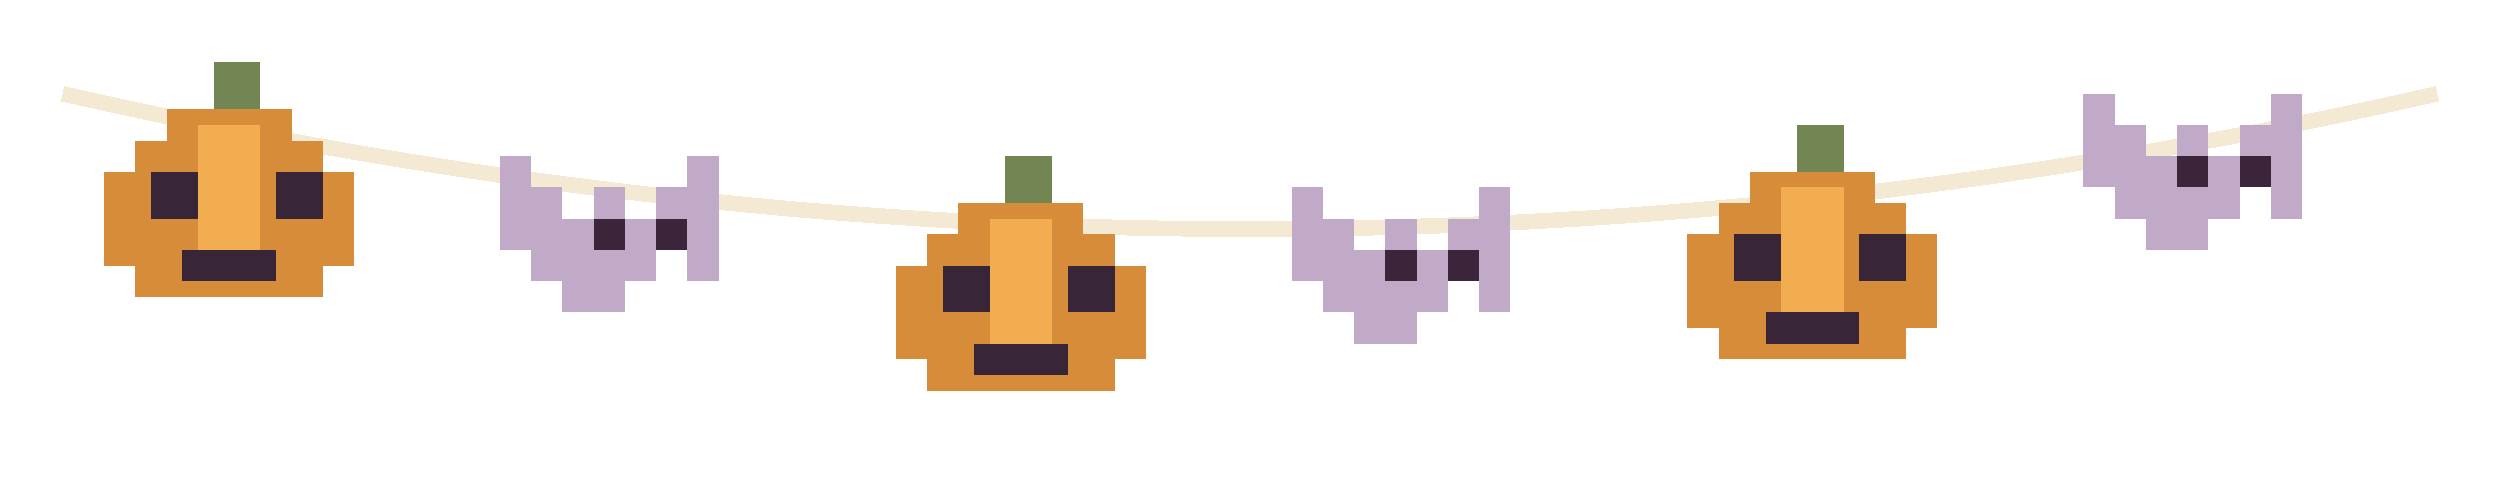
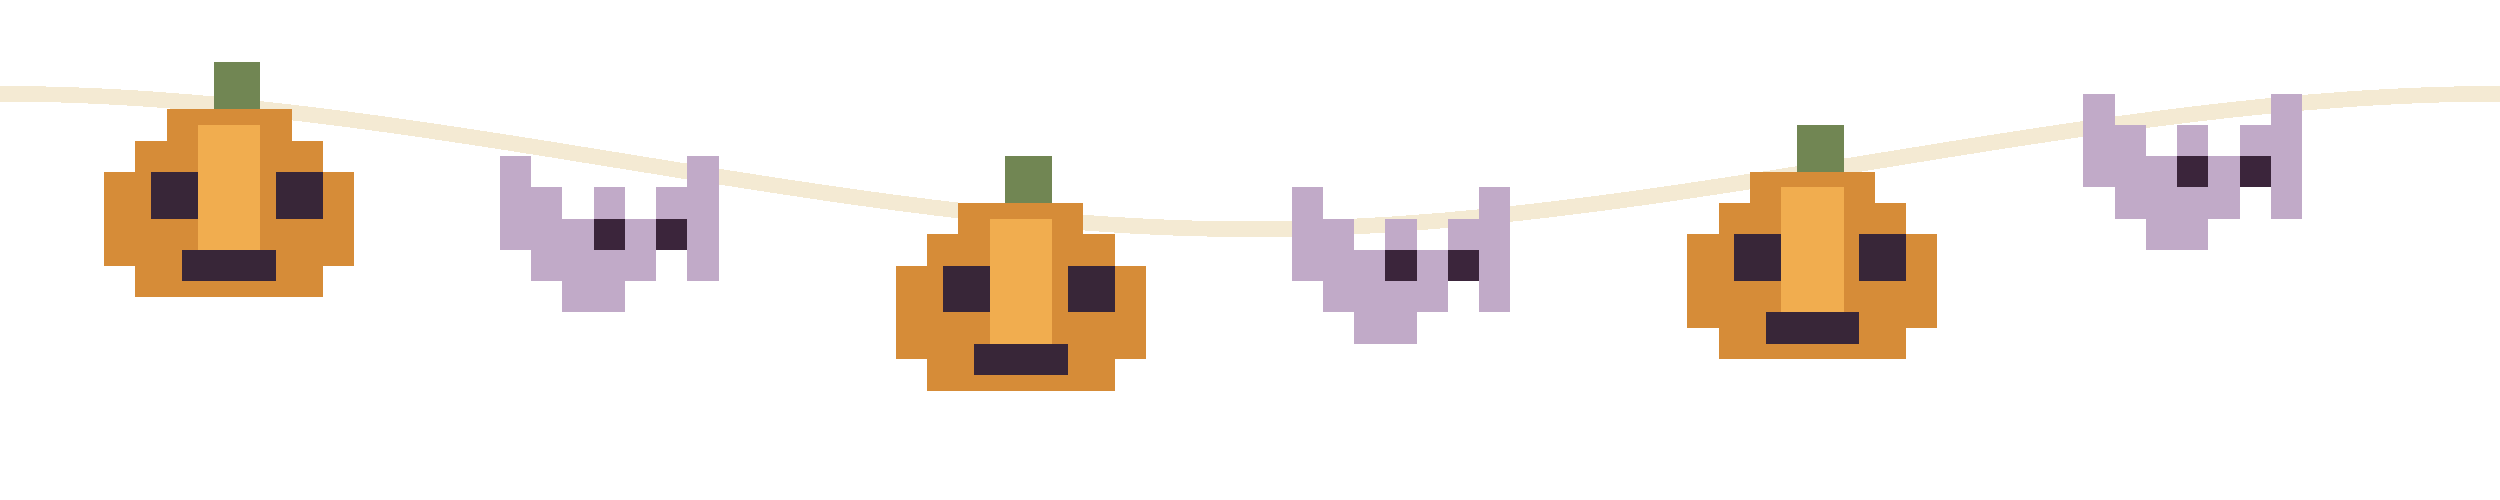
<svg xmlns="http://www.w3.org/2000/svg" viewBox="0 0 480 96" shape-rendering="crispEdges">
-   <path d="M12 18q228 52 456 0" fill="none" stroke="#ead8af" stroke-opacity=".55" stroke-width="3" />
+   <path d="M0 18C80 18 160 44 240 44S400 18 480 18" fill="none" stroke="#ead8af" stroke-opacity=".55" stroke-width="3" />
  <g transform="translate(20 12) scale(1.5)">
    <path fill="#718653" d="M14 0h6v8h-6z" />
    <path fill="#d68c38" d="M8 6h16v4h4v4h4v12h-4v4H4v-4H0V14h4v-4h4z" />
    <path fill="#f1ad4f" d="M12 8h8v20h-8z" />
    <path fill="#382638" d="M6 14h6v6H6zM22 14h6v6h-6zM10 24h12v4H10z" />
  </g>
  <g transform="translate(96 24) scale(1.5)">
    <path fill="#c1aac8" d="M0 4h4v4h4v4h4V8h4v4h4V8h4V4h4v16h-4v-4h-4v4h-4v4h-8v-4H4v-4H0z" />
    <path fill="#3b253b" d="M12 12h4v4h-4zM20 12h4v4h-4z" />
  </g>
  <g transform="translate(172 30) scale(1.5)">
    <path fill="#718653" d="M14 0h6v8h-6z" />
    <path fill="#d68c38" d="M8 6h16v4h4v4h4v12h-4v4H4v-4H0V14h4v-4h4z" />
    <path fill="#f1ad4f" d="M12 8h8v20h-8z" />
    <path fill="#382638" d="M6 14h6v6H6zM22 14h6v6h-6zM10 24h12v4H10z" />
  </g>
  <g transform="translate(248 30) scale(1.5)">
    <path fill="#c1aac8" d="M0 4h4v4h4v4h4V8h4v4h4V8h4V4h4v16h-4v-4h-4v4h-4v4h-8v-4H4v-4H0z" />
    <path fill="#3b253b" d="M12 12h4v4h-4zM20 12h4v4h-4z" />
  </g>
  <g transform="translate(324 24) scale(1.5)">
    <path fill="#718653" d="M14 0h6v8h-6z" />
    <path fill="#d68c38" d="M8 6h16v4h4v4h4v12h-4v4H4v-4H0V14h4v-4h4z" />
    <path fill="#f1ad4f" d="M12 8h8v20h-8z" />
    <path fill="#382638" d="M6 14h6v6H6zM22 14h6v6h-6zM10 24h12v4H10z" />
  </g>
  <g transform="translate(400 12) scale(1.5)">
    <path fill="#c1aac8" d="M0 4h4v4h4v4h4V8h4v4h4V8h4V4h4v16h-4v-4h-4v4h-4v4h-8v-4H4v-4H0z" />
    <path fill="#3b253b" d="M12 12h4v4h-4zM20 12h4v4h-4z" />
  </g>
</svg>
